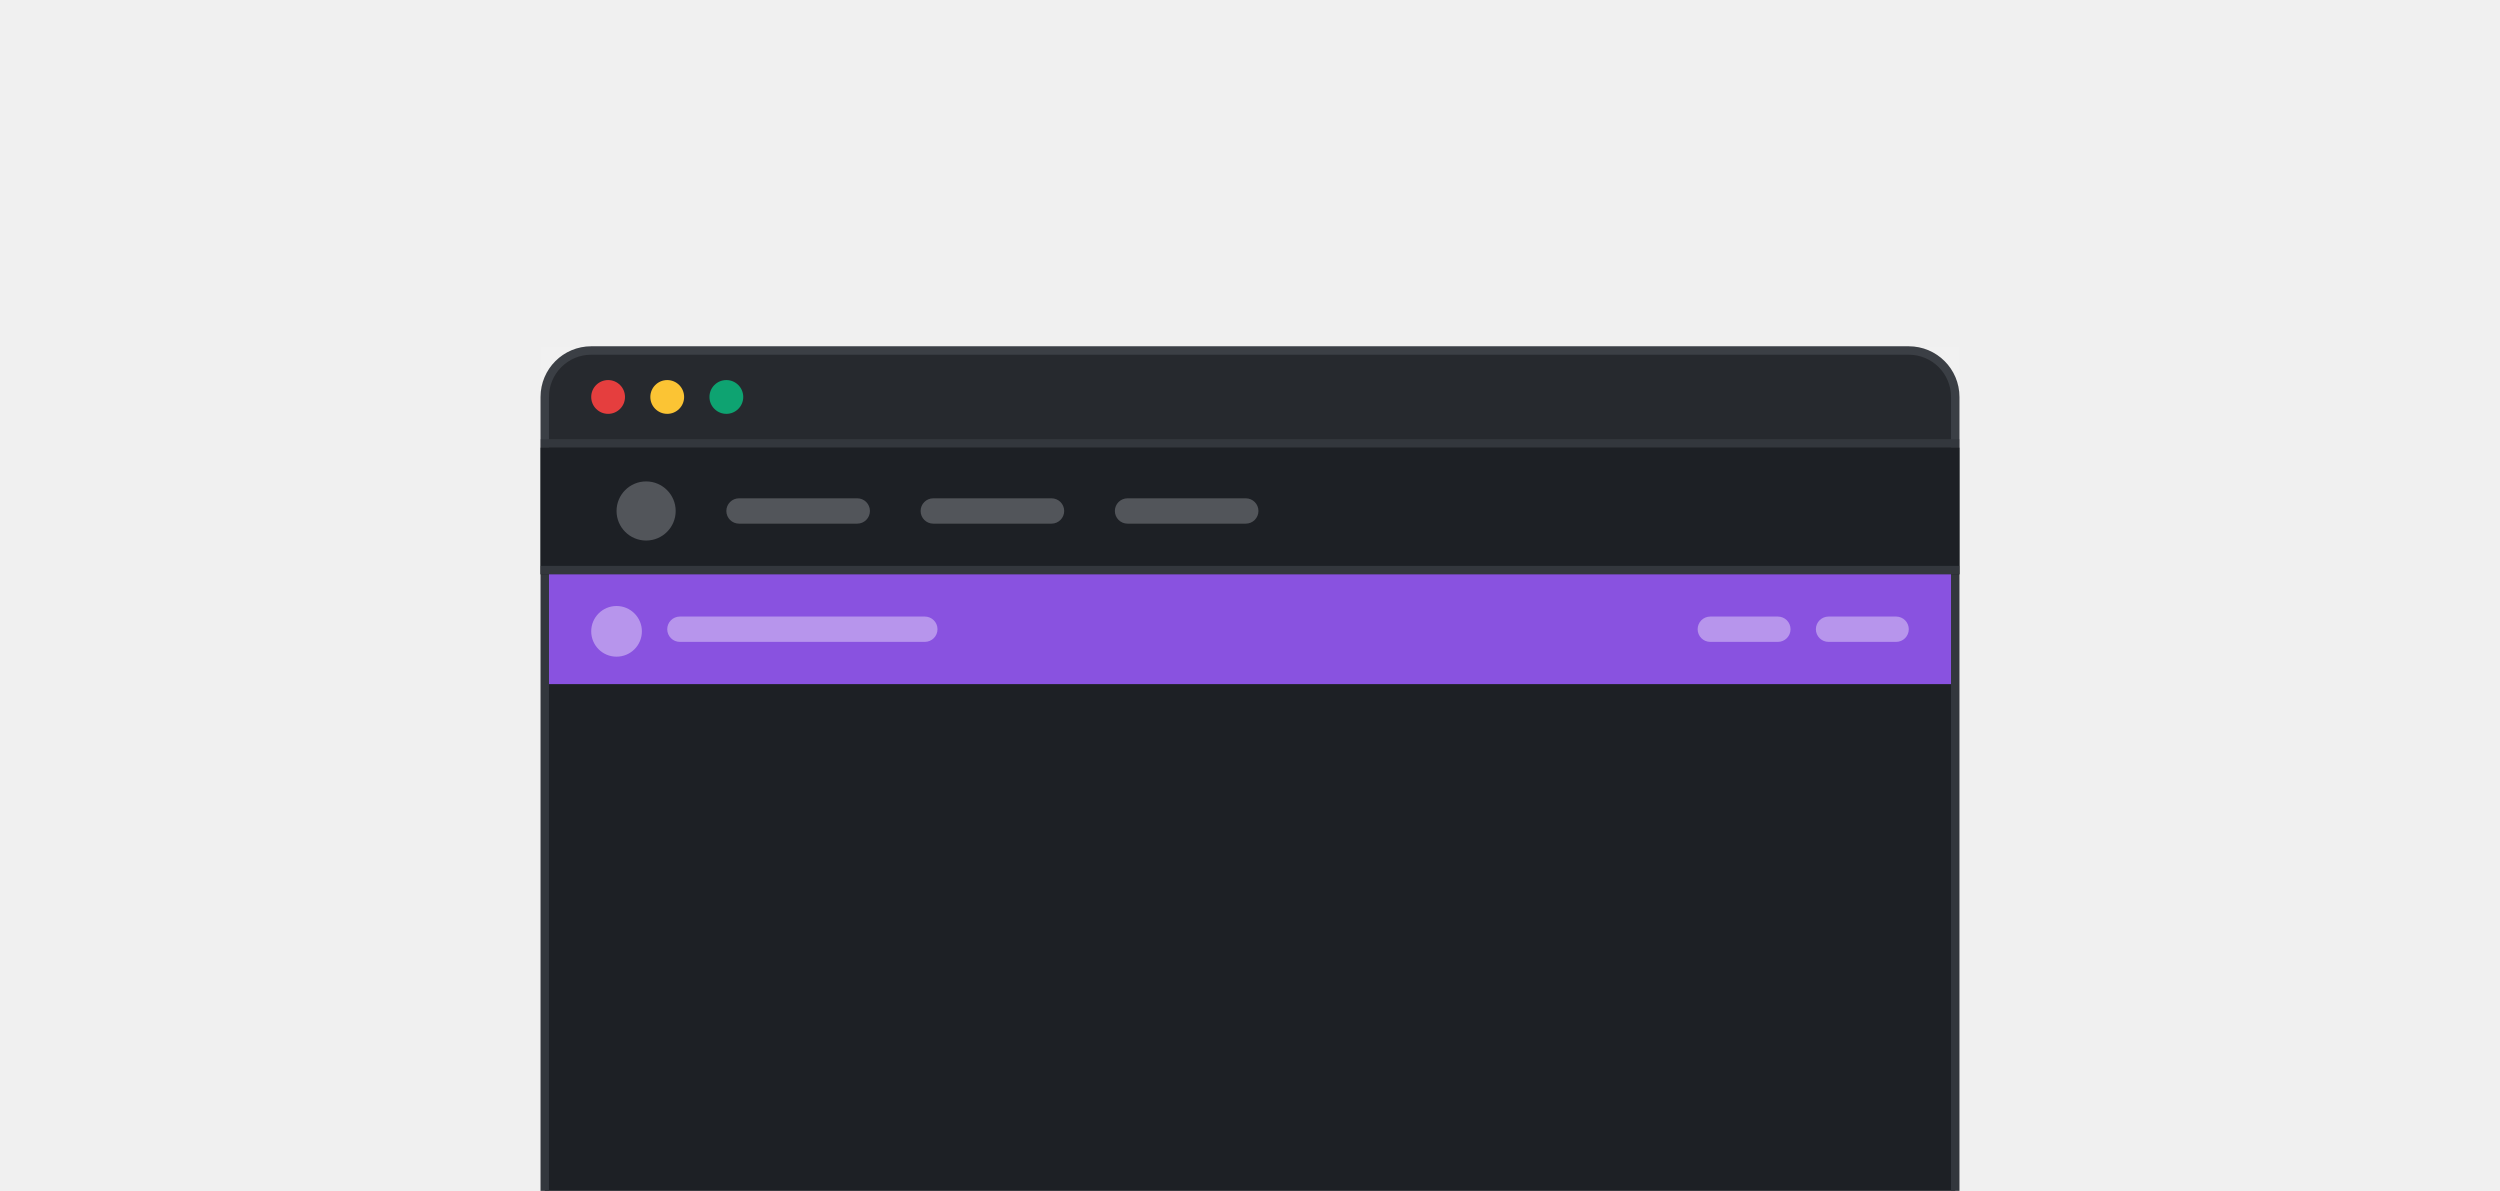
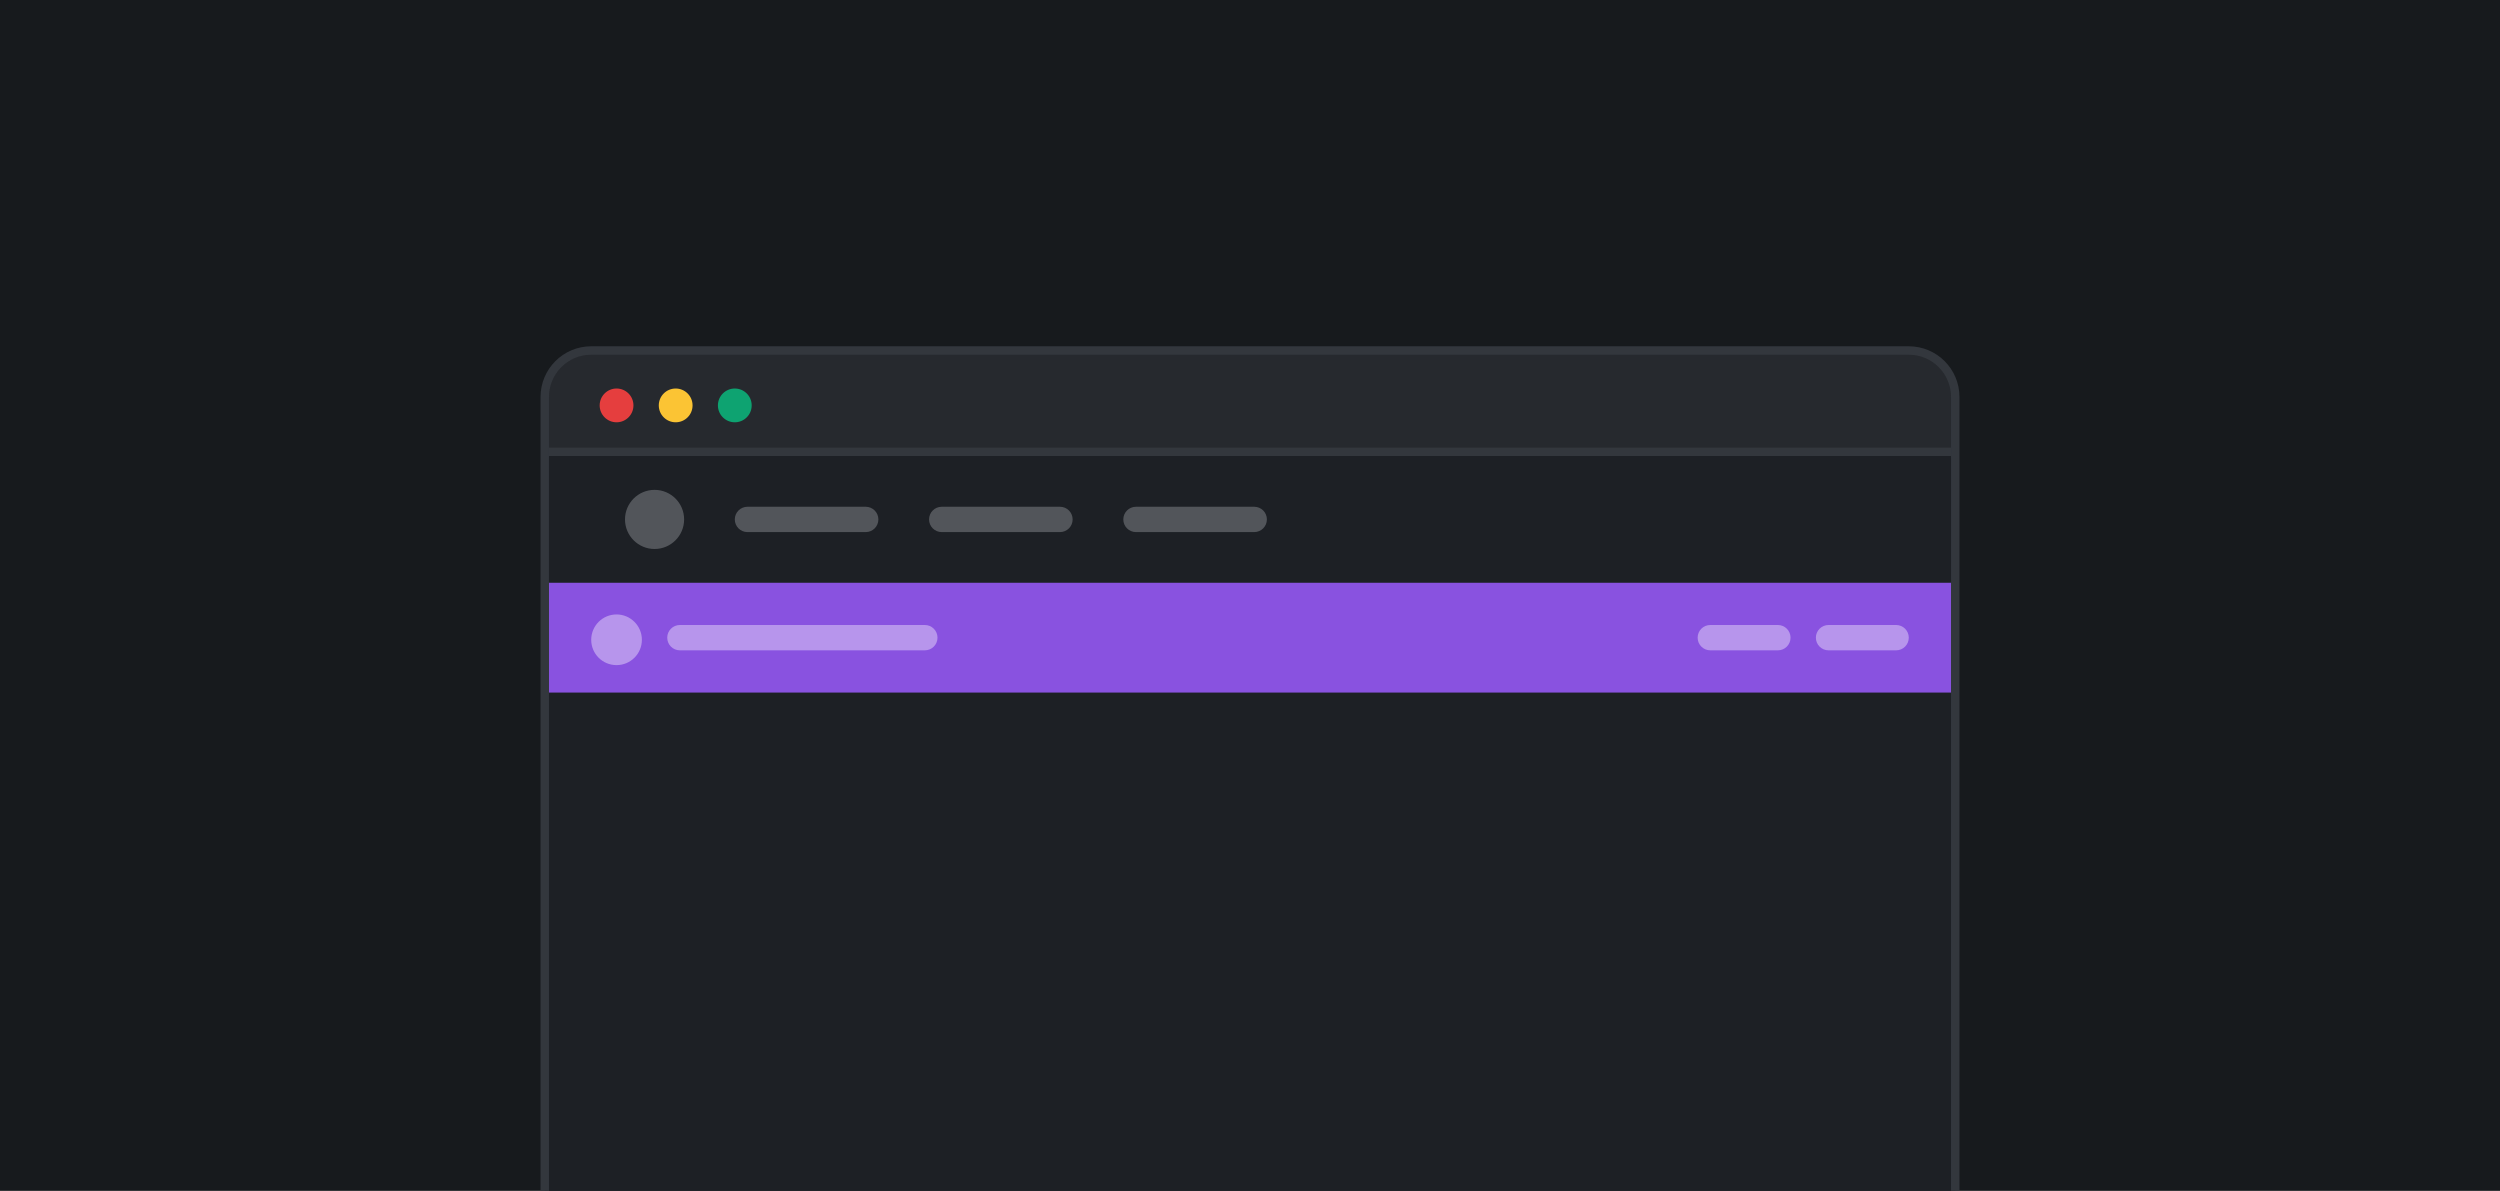
<svg xmlns="http://www.w3.org/2000/svg" width="296" height="141" viewBox="0 0 296 141" fill="none">
-   <g clip-path="url(#clip0_128_7999)">
+   <g clip-path="url(#clip0_227_13566)">
+     <rect width="296" height="141" fill="#171A1D" />
    <path d="M64.5 47C64.5 43.962 66.962 41.5 70 41.5H226C229.038 41.5 231.5 43.962 231.5 47V146C231.5 149.038 229.038 151.5 226 151.5H70C66.962 151.5 64.5 149.038 64.5 146V47Z" fill="#1D2025" />
    <path d="M64.5 47C64.5 43.962 66.962 41.5 70 41.5H226C229.038 41.5 231.5 43.962 231.5 47V146C231.5 149.038 229.038 151.5 226 151.5H70C66.962 151.5 64.5 149.038 64.5 146V47Z" stroke="#33373D" />
-     <mask id="path-2-inside-1_128_7999" fill="white">
-       <path d="M64 41H232V53H64V41Z" />
+     <mask id="path-2-inside-1_227_13566" fill="white">
+       <path d="M65 47C65 44.239 67.239 42 70 42H226C228.761 42 231 44.239 231 47V54H65V47Z" />
    </mask>
-     <path d="M64 41H232V53H64V41Z" fill="white" fill-opacity="0.04" />
-     <path d="M232 52H64V54H232V52Z" fill="#33373D" mask="url(#path-2-inside-1_128_7999)" />
-     <rect x="70" y="45" width="4" height="4" rx="2" fill="#E53E3E" />
-     <rect x="77" y="45" width="4" height="4" rx="2" fill="#FBC434" />
-     <rect x="84" y="45" width="4" height="4" rx="2" fill="#0EA371" />
-     <mask id="path-7-inside-2_128_7999" fill="white">
-       <path d="M64 53H232V68H64V53Z" />
-     </mask>
-     <path d="M64 53H232V68H64V53Z" fill="#1D2025" />
-     <path d="M232 67H64V69H232V67Z" fill="#33373D" mask="url(#path-7-inside-2_128_7999)" />
-     <rect x="73" y="57" width="7" height="7" rx="3.5" fill="#52555A" />
-     <rect x="86" y="59" width="17" height="3" rx="1.5" fill="#52555A" />
-     <rect x="109" y="59" width="17" height="3" rx="1.5" fill="#52555A" />
-     <rect x="132" y="59" width="17" height="3" rx="1.5" fill="#52555A" />
-     <rect width="166" height="13" transform="translate(65 68)" fill="#8952E0" />
-     <path d="M76 74.75C76 76.414 74.652 77.75 73 77.75C71.336 77.75 70 76.414 70 74.75C70 73.098 71.336 71.75 73 71.75C74.652 71.75 76 73.098 76 74.75Z" fill="#B795EC" />
-     <rect x="79" y="73" width="32" height="3" rx="1.5" fill="#B795EC" />
-     <rect x="201" y="73" width="11" height="3" rx="1.5" fill="#B795EC" />
-     <rect x="215" y="73" width="11" height="3" rx="1.5" fill="#B795EC" />
+     <path d="M65 47C65 44.239 67.239 42 70 42H226C228.761 42 231 44.239 231 47V54H65V47Z" fill="white" fill-opacity="0.04" />
+     <path d="M65 42H231H65ZM231 55H65V53H231V55ZM65 54V42V54ZM231 42V54V42Z" fill="#33373D" mask="url(#path-2-inside-1_227_13566)" />
+     <rect x="71" y="46" width="4" height="4" rx="2" fill="#E53E3E" />
+     <rect x="78" y="46" width="4" height="4" rx="2" fill="#FBC434" />
+     <rect x="85" y="46" width="4" height="4" rx="2" fill="#0EA371" />
+     <path d="M65 54H231V69H65V54Z" fill="#1D2025" />
+     <rect x="74" y="58" width="7" height="7" rx="3.5" fill="#52555A" />
+     <rect x="87" y="60" width="17" height="3" rx="1.5" fill="#52555A" />
+     <rect x="110" y="60" width="17" height="3" rx="1.5" fill="#52555A" />
+     <rect x="133" y="60" width="17" height="3" rx="1.5" fill="#52555A" />
+     <rect width="166" height="13" transform="translate(65 69)" fill="#8952E0" />
+     <path d="M76 75.75C76 77.414 74.652 78.75 73 78.75C71.336 78.75 70 77.414 70 75.75C70 74.098 71.336 72.75 73 72.75C74.652 72.75 76 74.098 76 75.75Z" fill="#B795EC" />
+     <rect x="79" y="74" width="32" height="3" rx="1.5" fill="#B795EC" />
+     <rect x="201" y="74" width="11" height="3" rx="1.5" fill="#B795EC" />
+     <rect x="215" y="74" width="11" height="3" rx="1.5" fill="#B795EC" />
  </g>
  <defs>
-     <clipPath id="clip0_128_7999">
+     <clipPath id="clip0_227_13566">
      <rect width="296" height="141" fill="white" />
    </clipPath>
  </defs>
</svg>
